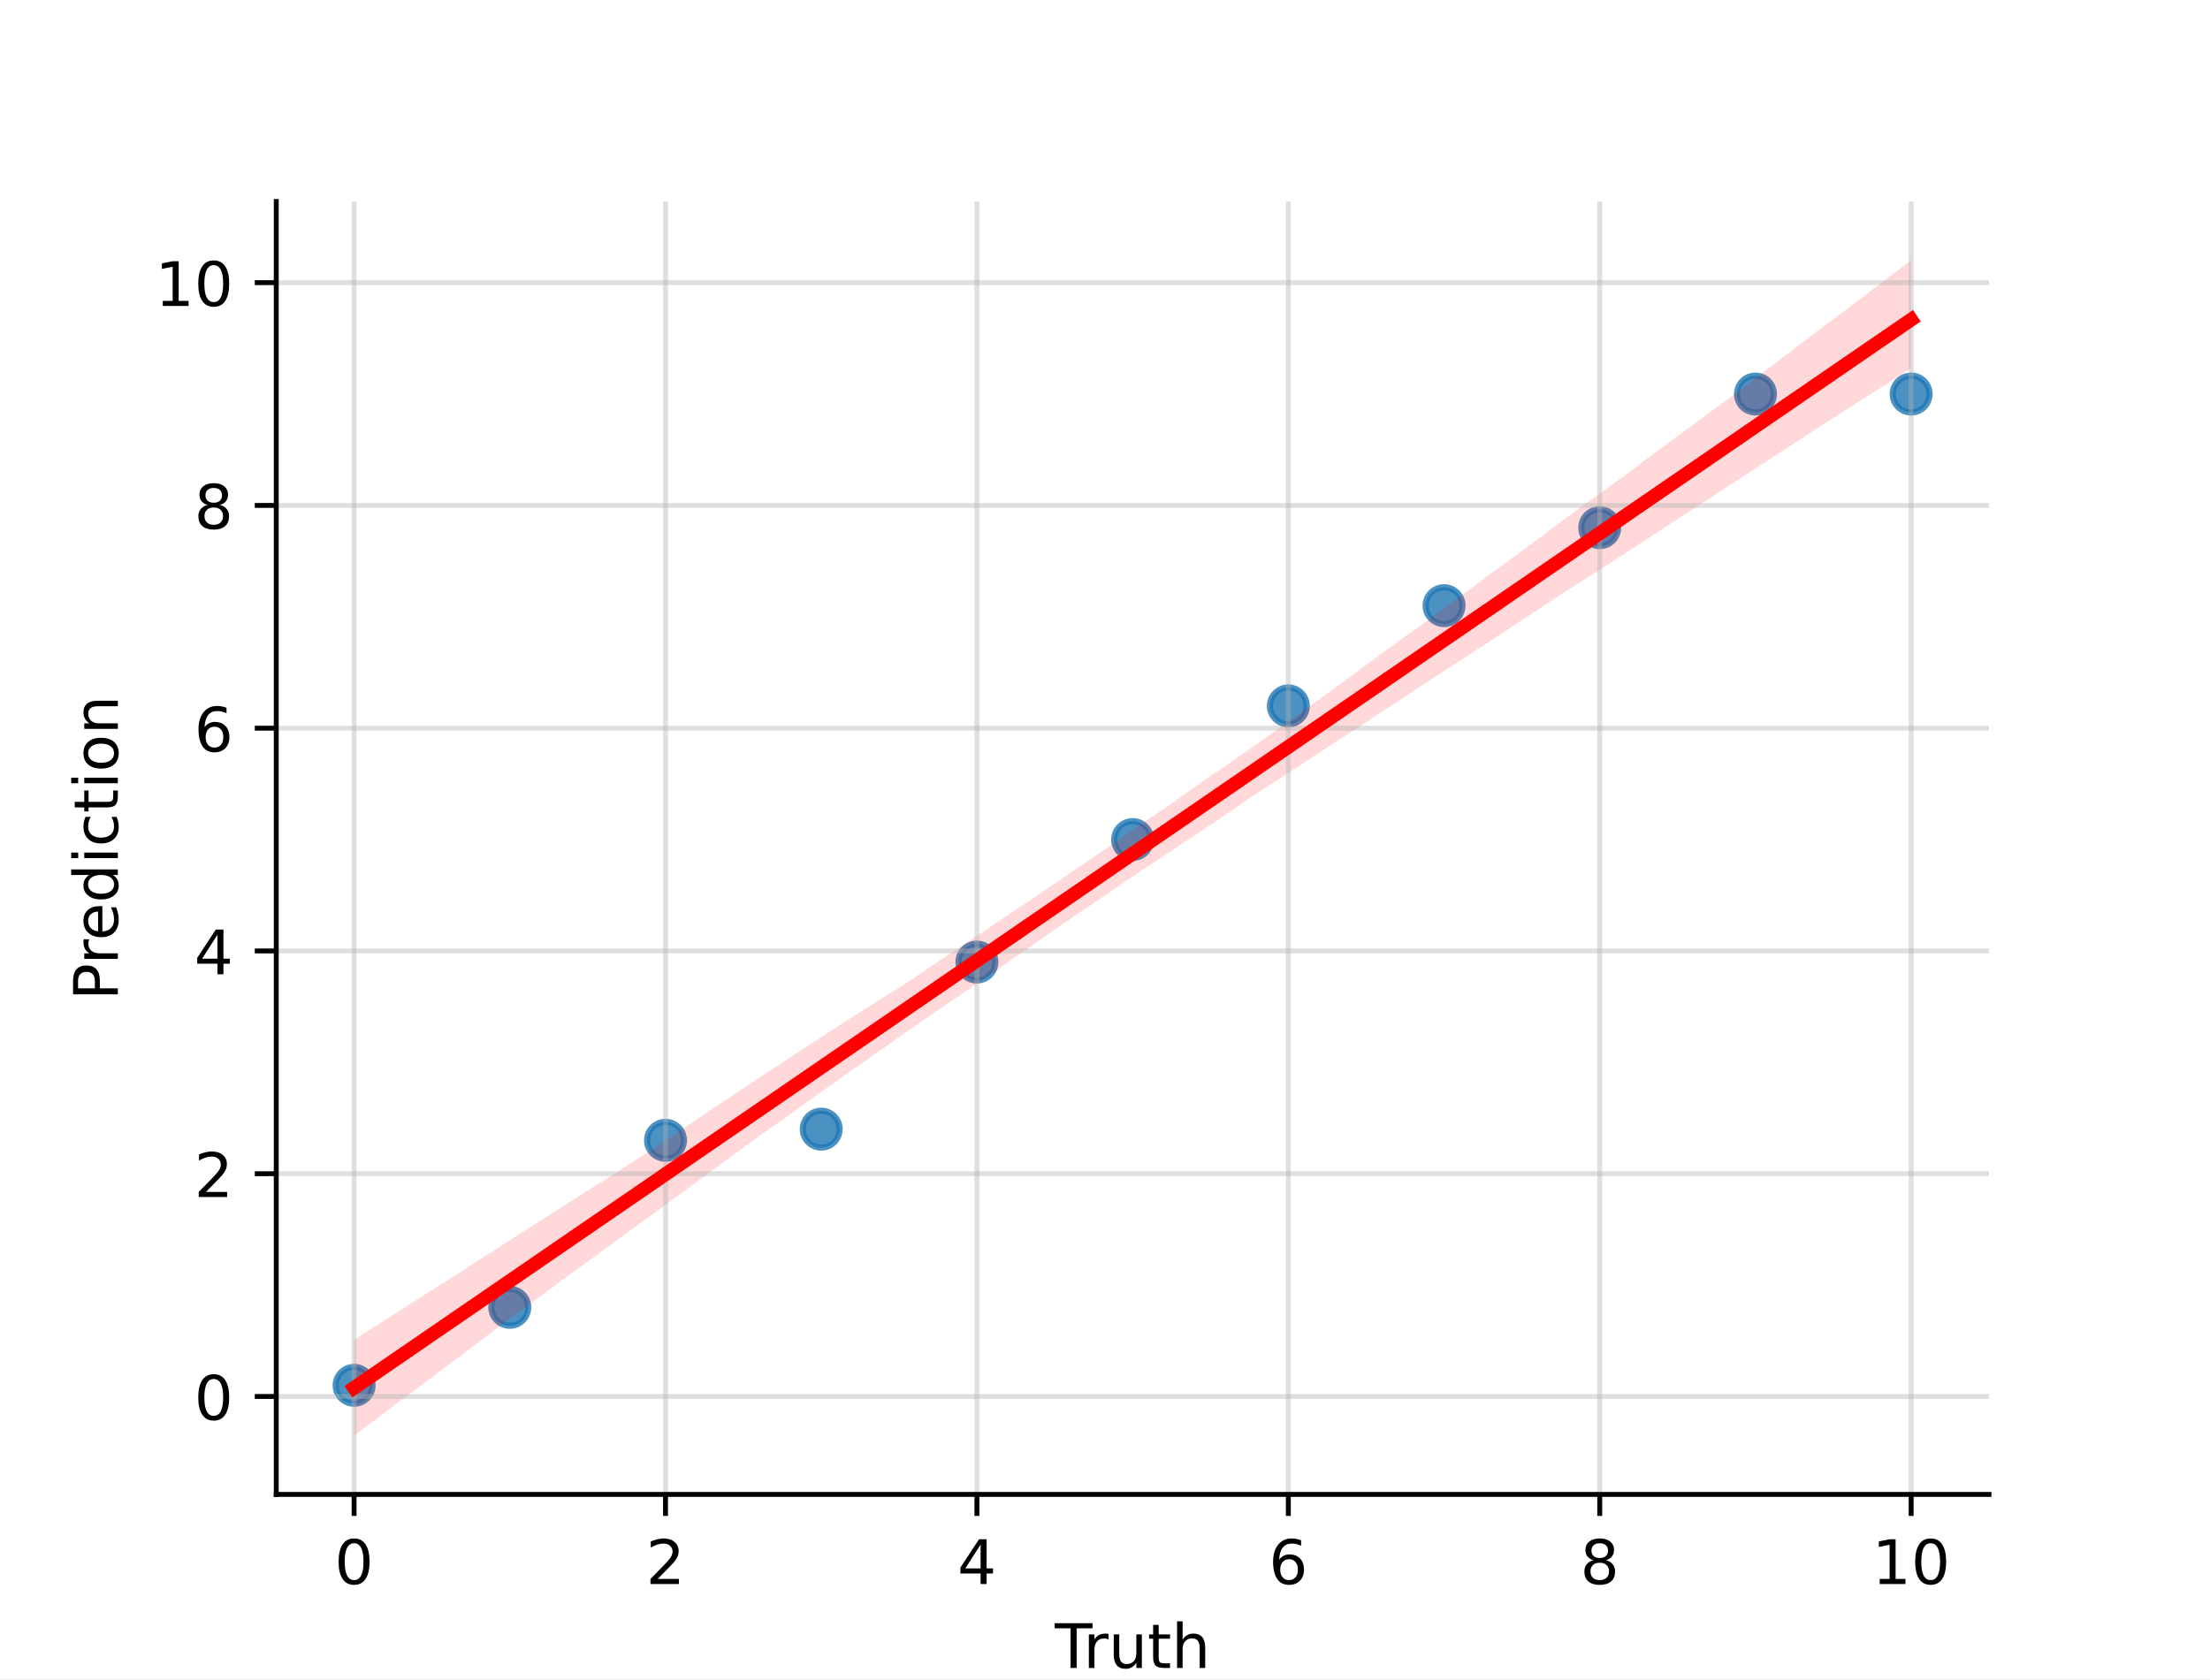
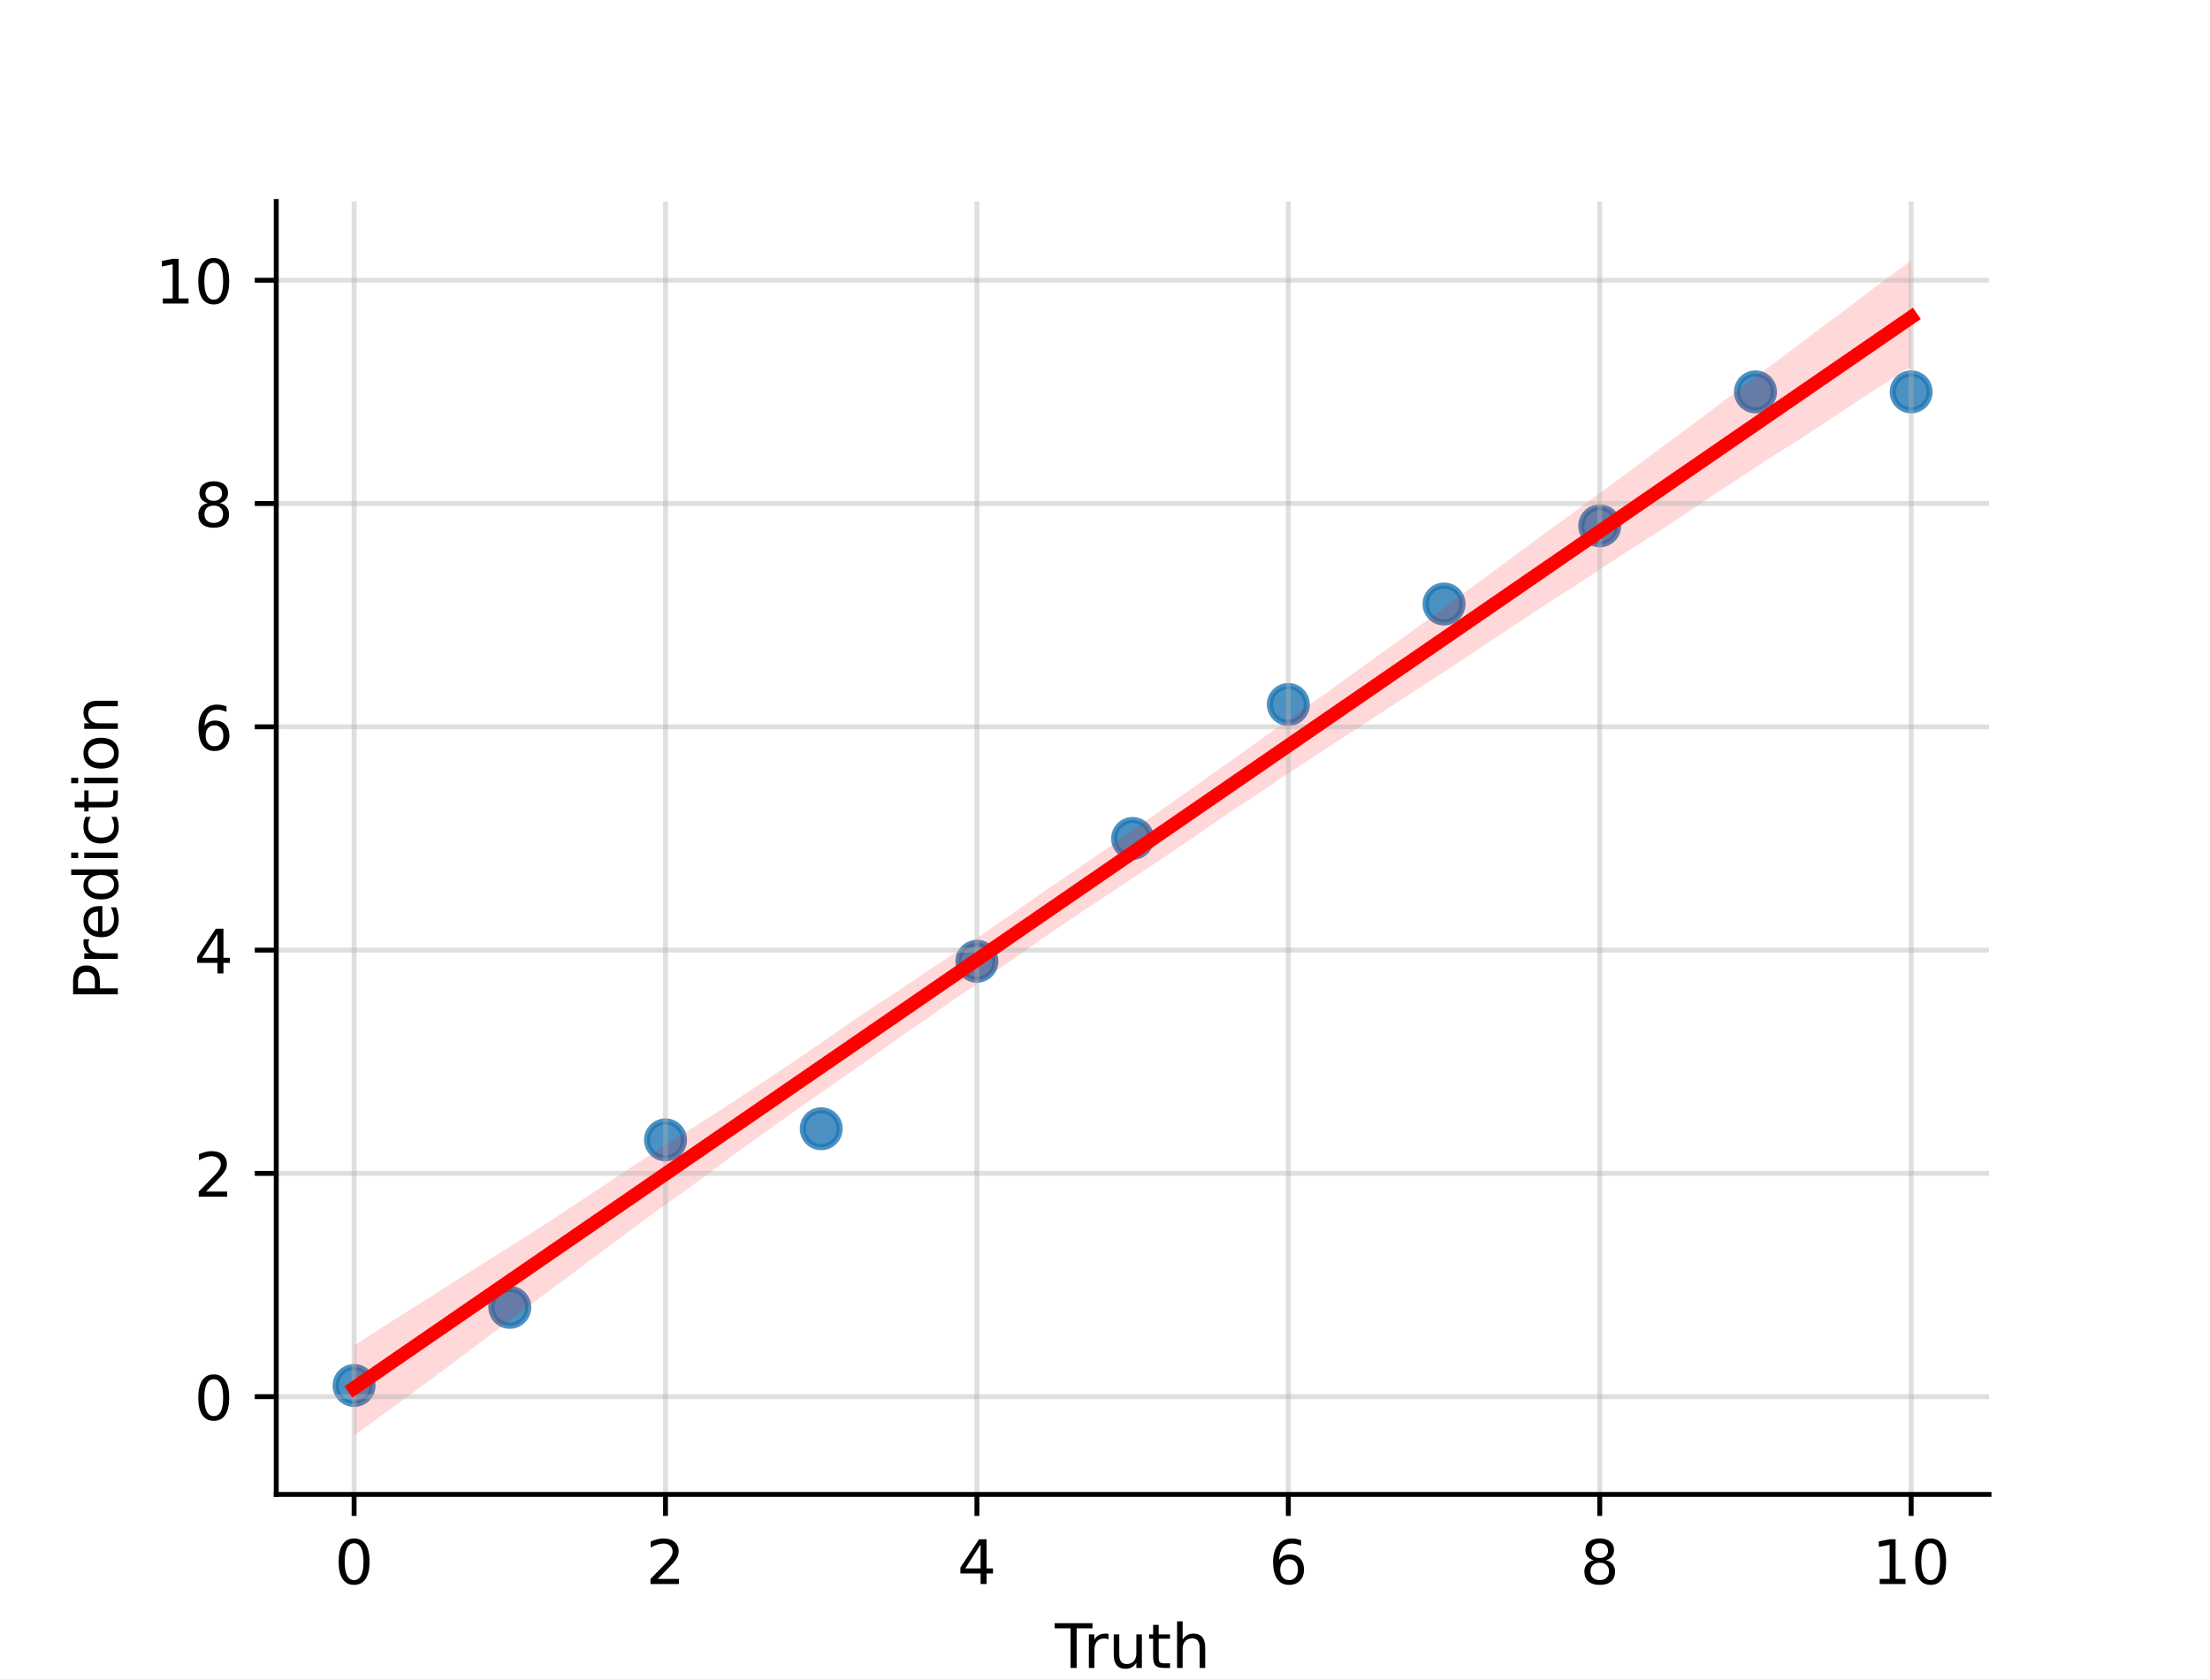
<svg xmlns="http://www.w3.org/2000/svg" xmlns:xlink="http://www.w3.org/1999/xlink" width="360pt" height="273.6pt" viewBox="0 0 360 273.6" version="1.1">
  <defs>
    <style type="text/css">*{stroke-linejoin: round; stroke-linecap: butt}</style>
  </defs>
  <g id="figure_1">
    <g id="patch_1">
      <path d="M 0 273.6  L 360 273.6  L 360 0  L 0 0  z " style="fill: #ffffff" />
    </g>
    <g id="axes_1">
      <g id="patch_2">
        <path d="M 45 243.504  L 324 243.504  L 324 32.832  L 45 32.832  z " style="fill: #ffffff" />
      </g>
      <g id="PathCollection_1">
        <defs>
-           <path id="mcd8dba5448" d="M 0 3  C 0.796 3 1.559 2.684 2.121 2.121  C 2.684 1.559 3 0.796 3 0  C 3 -0.796 2.684 -1.559 2.121 -2.121  C 1.559 -2.684 0.796 -3 0 -3  C -0.796 -3 -1.559 -2.684 -2.121 -2.121  C -2.684 -1.559 -3 -0.796 -3 0  C -3 0.796 -2.684 1.559 -2.121 2.121  C -1.559 2.684 -0.796 3 0 3  z " style="stroke: #1f77b4; stroke-opacity: 0.8" />
+           <path id="m3fc8e8cc19" d="M 0 3  C 0.796 3 1.559 2.684 2.121 2.121  C 2.684 1.559 3 0.796 3 0  C 3 -0.796 2.684 -1.559 2.121 -2.121  C 1.559 -2.684 0.796 -3 0 -3  C -0.796 -3 -1.559 -2.684 -2.121 -2.121  C -2.684 -1.559 -3 -0.796 -3 0  C -3 0.796 -2.684 1.559 -2.121 2.121  C -1.559 2.684 -0.796 3 0 3  z " style="stroke: #1f77b4; stroke-opacity: 0.8" />
        </defs>
-         <g clip-path="url(#p0662c3373b)">
-           <use xlink:href="#mcd8dba5448" x="57.682" y="225.726" style="fill: #1f77b4; fill-opacity: 0.8; stroke: #1f77b4; stroke-opacity: 0.8" />
-           <use xlink:href="#mcd8dba5448" x="83.045" y="213.022" style="fill: #1f77b4; fill-opacity: 0.8; stroke: #1f77b4; stroke-opacity: 0.8" />
-           <use xlink:href="#mcd8dba5448" x="108.409" y="185.8" style="fill: #1f77b4; fill-opacity: 0.8; stroke: #1f77b4; stroke-opacity: 0.8" />
-           <use xlink:href="#mcd8dba5448" x="133.773" y="183.985" style="fill: #1f77b4; fill-opacity: 0.8; stroke: #1f77b4; stroke-opacity: 0.8" />
-           <use xlink:href="#mcd8dba5448" x="159.136" y="156.762" style="fill: #1f77b4; fill-opacity: 0.8; stroke: #1f77b4; stroke-opacity: 0.8" />
-           <use xlink:href="#mcd8dba5448" x="184.5" y="136.799" style="fill: #1f77b4; fill-opacity: 0.8; stroke: #1f77b4; stroke-opacity: 0.8" />
-           <use xlink:href="#mcd8dba5448" x="209.864" y="115.021" style="fill: #1f77b4; fill-opacity: 0.8; stroke: #1f77b4; stroke-opacity: 0.8" />
-           <use xlink:href="#mcd8dba5448" x="235.227" y="98.687" style="fill: #1f77b4; fill-opacity: 0.8; stroke: #1f77b4; stroke-opacity: 0.8" />
-           <use xlink:href="#mcd8dba5448" x="260.591" y="85.983" style="fill: #1f77b4; fill-opacity: 0.8; stroke: #1f77b4; stroke-opacity: 0.8" />
-           <use xlink:href="#mcd8dba5448" x="285.955" y="64.205" style="fill: #1f77b4; fill-opacity: 0.8; stroke: #1f77b4; stroke-opacity: 0.8" />
-           <use xlink:href="#mcd8dba5448" x="311.318" y="64.205" style="fill: #1f77b4; fill-opacity: 0.8; stroke: #1f77b4; stroke-opacity: 0.8" />
+         <g clip-path="url(#p15f45663a0)">
+           <use xlink:href="#m3fc8e8cc19" x="57.682" y="225.758" style="fill: #1f77b4; fill-opacity: 0.8; stroke: #1f77b4; stroke-opacity: 0.8" />
+           <use xlink:href="#m3fc8e8cc19" x="83.045" y="213.024" style="fill: #1f77b4; fill-opacity: 0.8; stroke: #1f77b4; stroke-opacity: 0.8" />
+           <use xlink:href="#m3fc8e8cc19" x="108.409" y="185.737" style="fill: #1f77b4; fill-opacity: 0.8; stroke: #1f77b4; stroke-opacity: 0.8" />
+           <use xlink:href="#m3fc8e8cc19" x="133.773" y="183.918" style="fill: #1f77b4; fill-opacity: 0.8; stroke: #1f77b4; stroke-opacity: 0.8" />
+           <use xlink:href="#m3fc8e8cc19" x="159.136" y="156.631" style="fill: #1f77b4; fill-opacity: 0.8; stroke: #1f77b4; stroke-opacity: 0.8" />
+           <use xlink:href="#m3fc8e8cc19" x="184.5" y="136.621" style="fill: #1f77b4; fill-opacity: 0.8; stroke: #1f77b4; stroke-opacity: 0.8" />
+           <use xlink:href="#m3fc8e8cc19" x="209.864" y="114.791" style="fill: #1f77b4; fill-opacity: 0.8; stroke: #1f77b4; stroke-opacity: 0.8" />
+           <use xlink:href="#m3fc8e8cc19" x="235.227" y="98.419" style="fill: #1f77b4; fill-opacity: 0.8; stroke: #1f77b4; stroke-opacity: 0.8" />
+           <use xlink:href="#m3fc8e8cc19" x="260.591" y="85.685" style="fill: #1f77b4; fill-opacity: 0.8; stroke: #1f77b4; stroke-opacity: 0.8" />
+           <use xlink:href="#m3fc8e8cc19" x="285.955" y="63.855" style="fill: #1f77b4; fill-opacity: 0.8; stroke: #1f77b4; stroke-opacity: 0.8" />
+           <use xlink:href="#m3fc8e8cc19" x="311.318" y="63.855" style="fill: #1f77b4; fill-opacity: 0.8; stroke: #1f77b4; stroke-opacity: 0.8" />
        </g>
      </g>
      <g id="PolyCollection_1">
-         <path d="M 57.682 218.313  L 57.682 233.928  L 60.244 232.011  L 62.806 230.062  L 65.368 228.101  L 67.93 226.241  L 70.492 224.312  L 73.054 222.383  L 75.616 220.454  L 78.178 218.525  L 80.74 216.593  L 83.302 214.667  L 85.864 212.785  L 88.426 210.927  L 90.988 209.024  L 93.55 207.154  L 96.112 205.299  L 98.674 203.438  L 101.236 201.544  L 103.798 199.673  L 106.36 197.823  L 108.921 195.931  L 111.483 194.059  L 114.045 192.163  L 116.607 190.266  L 119.169 188.416  L 121.731 186.52  L 124.293 184.65  L 126.855 182.893  L 129.417 181.058  L 131.979 179.204  L 134.541 177.371  L 137.103 175.547  L 139.665 173.758  L 142.227 171.965  L 144.789 170.178  L 147.351 168.354  L 149.913 166.592  L 152.475 164.812  L 155.037 163.05  L 157.599 161.332  L 160.161 159.61  L 162.723 157.848  L 165.285 155.985  L 167.847 154.24  L 170.409 152.451  L 172.971 150.685  L 175.533 148.896  L 178.095 147.192  L 180.657 145.454  L 183.219 143.693  L 185.781 141.961  L 188.343 140.283  L 190.905 138.58  L 193.467 136.875  L 196.029 135.171  L 198.591 133.465  L 201.153 131.711  L 203.715 129.942  L 206.277 128.273  L 208.839 126.626  L 211.401 124.943  L 213.963 123.267  L 216.525 121.564  L 219.087 119.91  L 221.649 118.256  L 224.211 116.548  L 226.773 114.903  L 229.335 113.192  L 231.897 111.525  L 234.459 109.833  L 237.021 108.179  L 239.583 106.525  L 242.145 104.848  L 244.707 103.172  L 247.269 101.471  L 249.831 99.783  L 252.393 98.095  L 254.955 96.407  L 257.517 94.765  L 260.079 93.166  L 262.64 91.509  L 265.202 89.844  L 267.764 88.177  L 270.326 86.51  L 272.888 84.843  L 275.45 83.176  L 278.012 81.509  L 280.574 79.848  L 283.136 78.178  L 285.698 76.511  L 288.26 74.845  L 290.822 73.179  L 293.384 71.513  L 295.946 69.846  L 298.508 68.184  L 301.07 66.581  L 303.632 64.9  L 306.194 63.292  L 308.756 61.641  L 311.318 59.953  L 311.318 42.408  L 311.318 42.408  L 308.756 44.353  L 306.194 46.297  L 303.632 48.236  L 301.07 50.185  L 298.508 52.095  L 295.946 54.014  L 293.384 55.961  L 290.822 57.91  L 288.26 59.859  L 285.698 61.808  L 283.136 63.757  L 280.574 65.69  L 278.012 67.568  L 275.45 69.449  L 272.888 71.329  L 270.326 73.217  L 267.764 75.12  L 265.202 77.093  L 262.64 78.942  L 260.079 80.776  L 257.517 82.617  L 254.955 84.527  L 252.393 86.422  L 249.831 88.346  L 247.269 90.25  L 244.707 92.121  L 242.145 93.97  L 239.583 95.91  L 237.021 97.833  L 234.459 99.701  L 231.897 101.572  L 229.335 103.402  L 226.773 105.247  L 224.211 107.12  L 221.649 109.001  L 219.087 110.901  L 216.525 112.752  L 213.963 114.589  L 211.401 116.442  L 208.839 118.295  L 206.277 120.127  L 203.715 121.937  L 201.153 123.757  L 198.591 125.506  L 196.029 127.247  L 193.467 129.061  L 190.905 130.874  L 188.343 132.642  L 185.781 134.334  L 183.219 136.164  L 180.657 137.926  L 178.095 139.687  L 175.533 141.416  L 172.971 143.208  L 170.409 144.907  L 167.847 146.673  L 165.285 148.337  L 162.723 150.081  L 160.161 151.839  L 157.599 153.522  L 155.037 155.214  L 152.475 156.916  L 149.913 158.669  L 147.351 160.36  L 144.789 161.97  L 142.227 163.581  L 139.665 165.192  L 137.103 166.838  L 134.541 168.498  L 131.979 170.144  L 129.417 171.835  L 126.855 173.526  L 124.293 175.216  L 121.731 176.908  L 119.169 178.6  L 116.607 180.314  L 114.045 182.044  L 111.483 183.774  L 108.921 185.503  L 106.36 187.193  L 103.798 188.833  L 101.236 190.473  L 98.674 192.128  L 96.112 193.75  L 93.55 195.387  L 90.988 197.024  L 88.426 198.662  L 85.864 200.299  L 83.302 201.935  L 80.74 203.571  L 78.178 205.211  L 75.616 206.858  L 73.054 208.497  L 70.492 210.135  L 67.93 211.749  L 65.368 213.38  L 62.806 215.004  L 60.244 216.653  L 57.682 218.313  z " clip-path="url(#p0662c3373b)" style="fill: #ff0000; fill-opacity: 0.15" />
+         <path d="M 57.682 219.264  L 57.682 233.928  L 60.244 232.054  L 62.806 230.18  L 65.368 228.306  L 67.93 226.432  L 70.492 224.553  L 73.054 222.631  L 75.616 220.709  L 78.178 218.785  L 80.74 216.862  L 83.302 214.939  L 85.864 213.016  L 88.426 211.092  L 90.988 209.196  L 93.55 207.291  L 96.112 205.349  L 98.674 203.451  L 101.236 201.577  L 103.798 199.655  L 106.36 197.736  L 108.921 195.926  L 111.483 194.114  L 114.045 192.248  L 116.607 190.327  L 119.169 188.405  L 121.731 186.567  L 124.293 184.736  L 126.855 182.906  L 129.417 181.075  L 131.979 179.284  L 134.541 177.498  L 137.103 175.695  L 139.665 173.92  L 142.227 172.144  L 144.789 170.27  L 147.351 168.451  L 149.913 166.713  L 152.475 164.928  L 155.037 163.102  L 157.599 161.387  L 160.161 159.642  L 162.723 157.865  L 165.285 156.117  L 167.847 154.299  L 170.409 152.505  L 172.971 150.751  L 175.533 149.032  L 178.095 147.336  L 180.657 145.64  L 183.219 143.942  L 185.781 142.242  L 188.343 140.547  L 190.905 138.833  L 193.467 137.076  L 196.029 135.32  L 198.591 133.561  L 201.153 131.808  L 203.715 130.162  L 206.277 128.462  L 208.839 126.673  L 211.401 125.032  L 213.963 123.33  L 216.525 121.642  L 219.087 119.981  L 221.649 118.32  L 224.211 116.66  L 226.773 114.989  L 229.335 113.293  L 231.897 111.634  L 234.459 109.996  L 237.021 108.3  L 239.583 106.603  L 242.145 104.905  L 244.707 103.207  L 247.269 101.509  L 249.831 99.814  L 252.393 98.118  L 254.955 96.458  L 257.517 94.857  L 260.079 93.16  L 262.64 91.456  L 265.202 89.783  L 267.764 88.138  L 270.326 86.493  L 272.888 84.846  L 275.45 83.104  L 278.012 81.359  L 280.574 79.71  L 283.136 78.047  L 285.698 76.344  L 288.26 74.654  L 290.822 73.035  L 293.384 71.45  L 295.946 69.754  L 298.508 68.056  L 301.07 66.359  L 303.632 64.661  L 306.194 63.024  L 308.756 61.35  L 311.318 59.691  L 311.318 42.408  L 311.318 42.408  L 308.756 44.328  L 306.194 46.241  L 303.632 48.155  L 301.07 50.131  L 298.508 52.011  L 295.946 53.919  L 293.384 55.86  L 290.822 57.8  L 288.26 59.702  L 285.698 61.627  L 283.136 63.572  L 280.574 65.47  L 278.012 67.434  L 275.45 69.356  L 272.888 71.256  L 270.326 73.142  L 267.764 75.056  L 265.202 76.954  L 262.64 78.853  L 260.079 80.723  L 257.517 82.63  L 254.955 84.498  L 252.393 86.366  L 249.831 88.236  L 247.269 90.132  L 244.707 92.03  L 242.145 93.94  L 239.583 95.81  L 237.021 97.709  L 234.459 99.61  L 231.897 101.485  L 229.335 103.326  L 226.773 105.174  L 224.211 107.007  L 221.649 108.851  L 219.087 110.711  L 216.525 112.576  L 213.963 114.375  L 211.401 116.18  L 208.839 118.026  L 206.277 119.861  L 203.715 121.674  L 201.153 123.49  L 198.591 125.303  L 196.029 127.13  L 193.467 128.955  L 190.905 130.761  L 188.343 132.594  L 185.781 134.373  L 183.219 136.207  L 180.657 138  L 178.095 139.763  L 175.533 141.558  L 172.971 143.288  L 170.409 145.014  L 167.847 146.805  L 165.285 148.618  L 162.723 150.349  L 160.161 152.157  L 157.599 153.899  L 155.037 155.594  L 152.475 157.294  L 149.913 158.998  L 147.351 160.763  L 144.789 162.453  L 142.227 164.086  L 139.665 165.833  L 137.103 167.607  L 134.541 169.381  L 131.979 171.124  L 129.417 172.892  L 126.855 174.623  L 124.293 176.311  L 121.731 177.999  L 119.169 179.689  L 116.607 181.358  L 114.045 182.997  L 111.483 184.633  L 108.921 186.267  L 106.36 187.902  L 103.798 189.554  L 101.236 191.25  L 98.674 192.947  L 96.112 194.644  L 93.55 196.342  L 90.988 198.041  L 88.426 199.725  L 85.864 201.359  L 83.302 202.965  L 80.74 204.584  L 78.178 206.2  L 75.616 207.8  L 73.054 209.442  L 70.492 211.06  L 67.93 212.679  L 65.368 214.299  L 62.806 215.92  L 60.244 217.576  L 57.682 219.264  z " clip-path="url(#p15f45663a0)" style="fill: #ff0000; fill-opacity: 0.15" />
      </g>
      <g id="matplotlib.axis_1">
        <g id="xtick_1">
          <g id="line2d_1">
-             <path d="M 57.682 243.504  L 57.682 32.832  " clip-path="url(#p0662c3373b)" style="fill: none; stroke: #b0b0b0; stroke-opacity: 0.4; stroke-width: 0.8; stroke-linecap: square" />
+             <path d="M 57.682 243.504  L 57.682 32.832  " clip-path="url(#p15f45663a0)" style="fill: none; stroke: #b0b0b0; stroke-opacity: 0.4; stroke-width: 0.8; stroke-linecap: square" />
          </g>
          <g id="line2d_2">
            <defs>
-               <path id="m9f83d81cbb" d="M 0 0  L 0 3.5  " style="stroke: #000000; stroke-width: 0.8" />
-             </defs>
-             <g>
-               <use xlink:href="#m9f83d81cbb" x="57.682" y="243.504" style="stroke: #000000; stroke-width: 0.8" />
+               <path id="m6b44b558b7" d="M 0 0  L 0 3.5  " style="stroke: #000000; stroke-width: 0.8" />
+             </defs>
+             <g>
+               <use xlink:href="#m6b44b558b7" x="57.682" y="243.504" style="stroke: #000000; stroke-width: 0.8" />
            </g>
          </g>
          <g id="text_1">
            <g transform="translate(54.50057 258.1024)scale(0.1 -0.1)">
              <defs>
                <path id="DejaVuSans-30" d="M 2034 4250  Q 1547 4250 1301 3770  Q 1056 3291 1056 2328  Q 1056 1369 1301 889  Q 1547 409 2034 409  Q 2525 409 2770 889  Q 3016 1369 3016 2328  Q 3016 3291 2770 3770  Q 2525 4250 2034 4250  z M 2034 4750  Q 2819 4750 3233 4129  Q 3647 3509 3647 2328  Q 3647 1150 3233 529  Q 2819 -91 2034 -91  Q 1250 -91 836 529  Q 422 1150 422 2328  Q 422 3509 836 4129  Q 1250 4750 2034 4750  z " transform="scale(0.015625)" />
              </defs>
              <use xlink:href="#DejaVuSans-30" />
            </g>
          </g>
        </g>
        <g id="xtick_2">
          <g id="line2d_3">
-             <path d="M 108.409 243.504  L 108.409 32.832  " clip-path="url(#p0662c3373b)" style="fill: none; stroke: #b0b0b0; stroke-opacity: 0.4; stroke-width: 0.8; stroke-linecap: square" />
+             <path d="M 108.409 243.504  L 108.409 32.832  " clip-path="url(#p15f45663a0)" style="fill: none; stroke: #b0b0b0; stroke-opacity: 0.4; stroke-width: 0.8; stroke-linecap: square" />
          </g>
          <g id="line2d_4">
            <g>
-               <use xlink:href="#m9f83d81cbb" x="108.409" y="243.504" style="stroke: #000000; stroke-width: 0.8" />
+               <use xlink:href="#m6b44b558b7" x="108.409" y="243.504" style="stroke: #000000; stroke-width: 0.8" />
            </g>
          </g>
          <g id="text_2">
            <g transform="translate(105.2278 258.1024)scale(0.1 -0.1)">
              <defs>
                <path id="DejaVuSans-32" d="M 1228 531  L 3431 531  L 3431 0  L 469 0  L 469 531  Q 828 903 1448 1529  Q 2069 2156 2228 2338  Q 2531 2678 2651 2914  Q 2772 3150 2772 3378  Q 2772 3750 2511 3984  Q 2250 4219 1831 4219  Q 1534 4219 1204 4116  Q 875 4013 500 3803  L 500 4441  Q 881 4594 1212 4672  Q 1544 4750 1819 4750  Q 2544 4750 2975 4387  Q 3406 4025 3406 3419  Q 3406 3131 3298 2873  Q 3191 2616 2906 2266  Q 2828 2175 2409 1742  Q 1991 1309 1228 531  z " transform="scale(0.015625)" />
              </defs>
              <use xlink:href="#DejaVuSans-32" />
            </g>
          </g>
        </g>
        <g id="xtick_3">
          <g id="line2d_5">
-             <path d="M 159.136 243.504  L 159.136 32.832  " clip-path="url(#p0662c3373b)" style="fill: none; stroke: #b0b0b0; stroke-opacity: 0.4; stroke-width: 0.8; stroke-linecap: square" />
+             <path d="M 159.136 243.504  L 159.136 32.832  " clip-path="url(#p15f45663a0)" style="fill: none; stroke: #b0b0b0; stroke-opacity: 0.4; stroke-width: 0.8; stroke-linecap: square" />
          </g>
          <g id="line2d_6">
            <g>
-               <use xlink:href="#m9f83d81cbb" x="159.136" y="243.504" style="stroke: #000000; stroke-width: 0.8" />
+               <use xlink:href="#m6b44b558b7" x="159.136" y="243.504" style="stroke: #000000; stroke-width: 0.8" />
            </g>
          </g>
          <g id="text_3">
            <g transform="translate(155.9551 258.1024)scale(0.1 -0.1)">
              <defs>
                <path id="DejaVuSans-34" d="M 2419 4116  L 825 1625  L 2419 1625  L 2419 4116  z M 2253 4666  L 3047 4666  L 3047 1625  L 3713 1625  L 3713 1100  L 3047 1100  L 3047 0  L 2419 0  L 2419 1100  L 313 1100  L 313 1709  L 2253 4666  z " transform="scale(0.015625)" />
              </defs>
              <use xlink:href="#DejaVuSans-34" />
            </g>
          </g>
        </g>
        <g id="xtick_4">
          <g id="line2d_7">
-             <path d="M 209.864 243.504  L 209.864 32.832  " clip-path="url(#p0662c3373b)" style="fill: none; stroke: #b0b0b0; stroke-opacity: 0.4; stroke-width: 0.8; stroke-linecap: square" />
+             <path d="M 209.864 243.504  L 209.864 32.832  " clip-path="url(#p15f45663a0)" style="fill: none; stroke: #b0b0b0; stroke-opacity: 0.4; stroke-width: 0.8; stroke-linecap: square" />
          </g>
          <g id="line2d_8">
            <g>
-               <use xlink:href="#m9f83d81cbb" x="209.864" y="243.504" style="stroke: #000000; stroke-width: 0.8" />
+               <use xlink:href="#m6b44b558b7" x="209.864" y="243.504" style="stroke: #000000; stroke-width: 0.8" />
            </g>
          </g>
          <g id="text_4">
            <g transform="translate(206.6824 258.1024)scale(0.1 -0.1)">
              <defs>
                <path id="DejaVuSans-36" d="M 2113 2584  Q 1688 2584 1439 2293  Q 1191 2003 1191 1497  Q 1191 994 1439 701  Q 1688 409 2113 409  Q 2538 409 2786 701  Q 3034 994 3034 1497  Q 3034 2003 2786 2293  Q 2538 2584 2113 2584  z M 3366 4563  L 3366 3988  Q 3128 4100 2886 4159  Q 2644 4219 2406 4219  Q 1781 4219 1451 3797  Q 1122 3375 1075 2522  Q 1259 2794 1537 2939  Q 1816 3084 2150 3084  Q 2853 3084 3261 2657  Q 3669 2231 3669 1497  Q 3669 778 3244 343  Q 2819 -91 2113 -91  Q 1303 -91 875 529  Q 447 1150 447 2328  Q 447 3434 972 4092  Q 1497 4750 2381 4750  Q 2619 4750 2861 4703  Q 3103 4656 3366 4563  z " transform="scale(0.015625)" />
              </defs>
              <use xlink:href="#DejaVuSans-36" />
            </g>
          </g>
        </g>
        <g id="xtick_5">
          <g id="line2d_9">
-             <path d="M 260.591 243.504  L 260.591 32.832  " clip-path="url(#p0662c3373b)" style="fill: none; stroke: #b0b0b0; stroke-opacity: 0.4; stroke-width: 0.8; stroke-linecap: square" />
+             <path d="M 260.591 243.504  L 260.591 32.832  " clip-path="url(#p15f45663a0)" style="fill: none; stroke: #b0b0b0; stroke-opacity: 0.4; stroke-width: 0.8; stroke-linecap: square" />
          </g>
          <g id="line2d_10">
            <g>
-               <use xlink:href="#m9f83d81cbb" x="260.591" y="243.504" style="stroke: #000000; stroke-width: 0.8" />
+               <use xlink:href="#m6b44b558b7" x="260.591" y="243.504" style="stroke: #000000; stroke-width: 0.8" />
            </g>
          </g>
          <g id="text_5">
            <g transform="translate(257.4097 258.1024)scale(0.1 -0.1)">
              <defs>
                <path id="DejaVuSans-38" d="M 2034 2216  Q 1584 2216 1326 1975  Q 1069 1734 1069 1313  Q 1069 891 1326 650  Q 1584 409 2034 409  Q 2484 409 2743 651  Q 3003 894 3003 1313  Q 3003 1734 2745 1975  Q 2488 2216 2034 2216  z M 1403 2484  Q 997 2584 770 2862  Q 544 3141 544 3541  Q 544 4100 942 4425  Q 1341 4750 2034 4750  Q 2731 4750 3128 4425  Q 3525 4100 3525 3541  Q 3525 3141 3298 2862  Q 3072 2584 2669 2484  Q 3125 2378 3379 2068  Q 3634 1759 3634 1313  Q 3634 634 3220 271  Q 2806 -91 2034 -91  Q 1263 -91 848 271  Q 434 634 434 1313  Q 434 1759 690 2068  Q 947 2378 1403 2484  z M 1172 3481  Q 1172 3119 1398 2916  Q 1625 2713 2034 2713  Q 2441 2713 2670 2916  Q 2900 3119 2900 3481  Q 2900 3844 2670 4047  Q 2441 4250 2034 4250  Q 1625 4250 1398 4047  Q 1172 3844 1172 3481  z " transform="scale(0.015625)" />
              </defs>
              <use xlink:href="#DejaVuSans-38" />
            </g>
          </g>
        </g>
        <g id="xtick_6">
          <g id="line2d_11">
-             <path d="M 311.318 243.504  L 311.318 32.832  " clip-path="url(#p0662c3373b)" style="fill: none; stroke: #b0b0b0; stroke-opacity: 0.4; stroke-width: 0.8; stroke-linecap: square" />
+             <path d="M 311.318 243.504  L 311.318 32.832  " clip-path="url(#p15f45663a0)" style="fill: none; stroke: #b0b0b0; stroke-opacity: 0.4; stroke-width: 0.8; stroke-linecap: square" />
          </g>
          <g id="line2d_12">
            <g>
-               <use xlink:href="#m9f83d81cbb" x="311.318" y="243.504" style="stroke: #000000; stroke-width: 0.8" />
+               <use xlink:href="#m6b44b558b7" x="311.318" y="243.504" style="stroke: #000000; stroke-width: 0.8" />
            </g>
          </g>
          <g id="text_6">
            <g transform="translate(304.9557 258.1024)scale(0.1 -0.1)">
              <defs>
                <path id="DejaVuSans-31" d="M 794 531  L 1825 531  L 1825 4091  L 703 3866  L 703 4441  L 1819 4666  L 2450 4666  L 2450 531  L 3481 531  L 3481 0  L 794 0  L 794 531  z " transform="scale(0.015625)" />
              </defs>
              <use xlink:href="#DejaVuSans-31" />
              <use xlink:href="#DejaVuSans-30" x="63.623" />
            </g>
          </g>
        </g>
        <g id="text_7">
          <g transform="translate(171.8305 271.7806)scale(0.1 -0.1)">
            <defs>
              <path id="DejaVuSans-54" d="M -19 4666  L 3928 4666  L 3928 4134  L 2272 4134  L 2272 0  L 1638 0  L 1638 4134  L -19 4134  L -19 4666  z " transform="scale(0.015625)" />
              <path id="DejaVuSans-72" d="M 2631 2963  Q 2534 3019 2420 3045  Q 2306 3072 2169 3072  Q 1681 3072 1420 2755  Q 1159 2438 1159 1844  L 1159 0  L 581 0  L 581 3500  L 1159 3500  L 1159 2956  Q 1341 3275 1631 3429  Q 1922 3584 2338 3584  Q 2397 3584 2469 3576  Q 2541 3569 2628 3553  L 2631 2963  z " transform="scale(0.015625)" />
              <path id="DejaVuSans-75" d="M 544 1381  L 544 3500  L 1119 3500  L 1119 1403  Q 1119 906 1312 657  Q 1506 409 1894 409  Q 2359 409 2629 706  Q 2900 1003 2900 1516  L 2900 3500  L 3475 3500  L 3475 0  L 2900 0  L 2900 538  Q 2691 219 2414 64  Q 2138 -91 1772 -91  Q 1169 -91 856 284  Q 544 659 544 1381  z M 1991 3584  L 1991 3584  z " transform="scale(0.015625)" />
              <path id="DejaVuSans-74" d="M 1172 4494  L 1172 3500  L 2356 3500  L 2356 3053  L 1172 3053  L 1172 1153  Q 1172 725 1289 603  Q 1406 481 1766 481  L 2356 481  L 2356 0  L 1766 0  Q 1100 0 847 248  Q 594 497 594 1153  L 594 3053  L 172 3053  L 172 3500  L 594 3500  L 594 4494  L 1172 4494  z " transform="scale(0.015625)" />
              <path id="DejaVuSans-68" d="M 3513 2113  L 3513 0  L 2938 0  L 2938 2094  Q 2938 2591 2744 2837  Q 2550 3084 2163 3084  Q 1697 3084 1428 2787  Q 1159 2491 1159 1978  L 1159 0  L 581 0  L 581 4863  L 1159 4863  L 1159 2956  Q 1366 3272 1645 3428  Q 1925 3584 2291 3584  Q 2894 3584 3203 3211  Q 3513 2838 3513 2113  z " transform="scale(0.015625)" />
            </defs>
            <use xlink:href="#DejaVuSans-54" />
            <use xlink:href="#DejaVuSans-72" x="46.334" />
            <use xlink:href="#DejaVuSans-75" x="87.447" />
            <use xlink:href="#DejaVuSans-74" x="150.826" />
            <use xlink:href="#DejaVuSans-68" x="190.035" />
          </g>
        </g>
      </g>
      <g id="matplotlib.axis_2">
        <g id="ytick_1">
          <g id="line2d_13">
-             <path d="M 45 227.541  L 324 227.541  " clip-path="url(#p0662c3373b)" style="fill: none; stroke: #b0b0b0; stroke-opacity: 0.4; stroke-width: 0.8; stroke-linecap: square" />
+             <path d="M 45 227.577  L 324 227.577  " clip-path="url(#p15f45663a0)" style="fill: none; stroke: #b0b0b0; stroke-opacity: 0.4; stroke-width: 0.8; stroke-linecap: square" />
          </g>
          <g id="line2d_14">
            <defs>
-               <path id="m14e82b86e1" d="M 0 0  L -3.5 0  " style="stroke: #000000; stroke-width: 0.8" />
-             </defs>
-             <g>
-               <use xlink:href="#m14e82b86e1" x="45" y="227.541" style="stroke: #000000; stroke-width: 0.8" />
+               <path id="m2e10ef21ac" d="M 0 0  L -3.5 0  " style="stroke: #000000; stroke-width: 0.8" />
+             </defs>
+             <g>
+               <use xlink:href="#m2e10ef21ac" x="45" y="227.577" style="stroke: #000000; stroke-width: 0.8" />
            </g>
          </g>
          <g id="text_8">
-             <g transform="translate(31.6375 231.3403)scale(0.1 -0.1)">
+             <g transform="translate(31.6375 231.3764)scale(0.1 -0.1)">
              <use xlink:href="#DejaVuSans-30" />
            </g>
          </g>
        </g>
        <g id="ytick_2">
          <g id="line2d_15">
-             <path d="M 45 191.244  L 324 191.244  " clip-path="url(#p0662c3373b)" style="fill: none; stroke: #b0b0b0; stroke-opacity: 0.4; stroke-width: 0.8; stroke-linecap: square" />
+             <path d="M 45 191.195  L 324 191.195  " clip-path="url(#p15f45663a0)" style="fill: none; stroke: #b0b0b0; stroke-opacity: 0.4; stroke-width: 0.8; stroke-linecap: square" />
          </g>
          <g id="line2d_16">
            <g>
-               <use xlink:href="#m14e82b86e1" x="45" y="191.244" style="stroke: #000000; stroke-width: 0.8" />
+               <use xlink:href="#m2e10ef21ac" x="45" y="191.195" style="stroke: #000000; stroke-width: 0.8" />
            </g>
          </g>
          <g id="text_9">
-             <g transform="translate(31.6375 195.0434)scale(0.1 -0.1)">
+             <g transform="translate(31.6375 194.9937)scale(0.1 -0.1)">
              <use xlink:href="#DejaVuSans-32" />
            </g>
          </g>
        </g>
        <g id="ytick_3">
          <g id="line2d_17">
-             <path d="M 45 154.947  L 324 154.947  " clip-path="url(#p0662c3373b)" style="fill: none; stroke: #b0b0b0; stroke-opacity: 0.4; stroke-width: 0.8; stroke-linecap: square" />
+             <path d="M 45 154.812  L 324 154.812  " clip-path="url(#p15f45663a0)" style="fill: none; stroke: #b0b0b0; stroke-opacity: 0.4; stroke-width: 0.8; stroke-linecap: square" />
          </g>
          <g id="line2d_18">
            <g>
-               <use xlink:href="#m14e82b86e1" x="45" y="154.947" style="stroke: #000000; stroke-width: 0.8" />
+               <use xlink:href="#m2e10ef21ac" x="45" y="154.812" style="stroke: #000000; stroke-width: 0.8" />
            </g>
          </g>
          <g id="text_10">
-             <g transform="translate(31.6375 158.7465)scale(0.1 -0.1)">
+             <g transform="translate(31.6375 158.6111)scale(0.1 -0.1)">
              <use xlink:href="#DejaVuSans-34" />
            </g>
          </g>
        </g>
        <g id="ytick_4">
          <g id="line2d_19">
-             <path d="M 45 118.65  L 324 118.65  " clip-path="url(#p0662c3373b)" style="fill: none; stroke: #b0b0b0; stroke-opacity: 0.4; stroke-width: 0.8; stroke-linecap: square" />
+             <path d="M 45 118.429  L 324 118.429  " clip-path="url(#p15f45663a0)" style="fill: none; stroke: #b0b0b0; stroke-opacity: 0.4; stroke-width: 0.8; stroke-linecap: square" />
          </g>
          <g id="line2d_20">
            <g>
-               <use xlink:href="#m14e82b86e1" x="45" y="118.65" style="stroke: #000000; stroke-width: 0.8" />
+               <use xlink:href="#m2e10ef21ac" x="45" y="118.429" style="stroke: #000000; stroke-width: 0.8" />
            </g>
          </g>
          <g id="text_11">
-             <g transform="translate(31.6375 122.4496)scale(0.1 -0.1)">
+             <g transform="translate(31.6375 122.2285)scale(0.1 -0.1)">
              <use xlink:href="#DejaVuSans-36" />
            </g>
          </g>
        </g>
        <g id="ytick_5">
          <g id="line2d_21">
-             <path d="M 45 82.353  L 324 82.353  " clip-path="url(#p0662c3373b)" style="fill: none; stroke: #b0b0b0; stroke-opacity: 0.4; stroke-width: 0.8; stroke-linecap: square" />
+             <path d="M 45 82.047  L 324 82.047  " clip-path="url(#p15f45663a0)" style="fill: none; stroke: #b0b0b0; stroke-opacity: 0.4; stroke-width: 0.8; stroke-linecap: square" />
          </g>
          <g id="line2d_22">
            <g>
-               <use xlink:href="#m14e82b86e1" x="45" y="82.353" style="stroke: #000000; stroke-width: 0.8" />
+               <use xlink:href="#m2e10ef21ac" x="45" y="82.047" style="stroke: #000000; stroke-width: 0.8" />
            </g>
          </g>
          <g id="text_12">
-             <g transform="translate(31.6375 86.1527)scale(0.1 -0.1)">
+             <g transform="translate(31.6375 85.84585)scale(0.1 -0.1)">
              <use xlink:href="#DejaVuSans-38" />
            </g>
          </g>
        </g>
        <g id="ytick_6">
          <g id="line2d_23">
-             <path d="M 45 46.057  L 324 46.057  " clip-path="url(#p0662c3373b)" style="fill: none; stroke: #b0b0b0; stroke-opacity: 0.4; stroke-width: 0.8; stroke-linecap: square" />
+             <path d="M 45 45.664  L 324 45.664  " clip-path="url(#p15f45663a0)" style="fill: none; stroke: #b0b0b0; stroke-opacity: 0.4; stroke-width: 0.8; stroke-linecap: square" />
          </g>
          <g id="line2d_24">
            <g>
-               <use xlink:href="#m14e82b86e1" x="45" y="46.057" style="stroke: #000000; stroke-width: 0.8" />
+               <use xlink:href="#m2e10ef21ac" x="45" y="45.664" style="stroke: #000000; stroke-width: 0.8" />
            </g>
          </g>
          <g id="text_13">
-             <g transform="translate(25.275 49.85581)scale(0.1 -0.1)">
+             <g transform="translate(25.275 49.46321)scale(0.1 -0.1)">
              <use xlink:href="#DejaVuSans-31" />
              <use xlink:href="#DejaVuSans-30" x="63.623" />
            </g>
          </g>
        </g>
        <g id="text_14">
          <g transform="translate(19.19531 163.0047)rotate(-90)scale(0.1 -0.1)">
            <defs>
              <path id="DejaVuSans-50" d="M 1259 4147  L 1259 2394  L 2053 2394  Q 2494 2394 2734 2622  Q 2975 2850 2975 3272  Q 2975 3691 2734 3919  Q 2494 4147 2053 4147  L 1259 4147  z M 628 4666  L 2053 4666  Q 2838 4666 3239 4311  Q 3641 3956 3641 3272  Q 3641 2581 3239 2228  Q 2838 1875 2053 1875  L 1259 1875  L 1259 0  L 628 0  L 628 4666  z " transform="scale(0.015625)" />
              <path id="DejaVuSans-65" d="M 3597 1894  L 3597 1613  L 953 1613  Q 991 1019 1311 708  Q 1631 397 2203 397  Q 2534 397 2845 478  Q 3156 559 3463 722  L 3463 178  Q 3153 47 2828 -22  Q 2503 -91 2169 -91  Q 1331 -91 842 396  Q 353 884 353 1716  Q 353 2575 817 3079  Q 1281 3584 2069 3584  Q 2775 3584 3186 3129  Q 3597 2675 3597 1894  z M 3022 2063  Q 3016 2534 2758 2815  Q 2500 3097 2075 3097  Q 1594 3097 1305 2825  Q 1016 2553 972 2059  L 3022 2063  z " transform="scale(0.015625)" />
              <path id="DejaVuSans-64" d="M 2906 2969  L 2906 4863  L 3481 4863  L 3481 0  L 2906 0  L 2906 525  Q 2725 213 2448 61  Q 2172 -91 1784 -91  Q 1150 -91 751 415  Q 353 922 353 1747  Q 353 2572 751 3078  Q 1150 3584 1784 3584  Q 2172 3584 2448 3432  Q 2725 3281 2906 2969  z M 947 1747  Q 947 1113 1208 752  Q 1469 391 1925 391  Q 2381 391 2643 752  Q 2906 1113 2906 1747  Q 2906 2381 2643 2742  Q 2381 3103 1925 3103  Q 1469 3103 1208 2742  Q 947 2381 947 1747  z " transform="scale(0.015625)" />
              <path id="DejaVuSans-69" d="M 603 3500  L 1178 3500  L 1178 0  L 603 0  L 603 3500  z M 603 4863  L 1178 4863  L 1178 4134  L 603 4134  L 603 4863  z " transform="scale(0.015625)" />
              <path id="DejaVuSans-63" d="M 3122 3366  L 3122 2828  Q 2878 2963 2633 3030  Q 2388 3097 2138 3097  Q 1578 3097 1268 2742  Q 959 2388 959 1747  Q 959 1106 1268 751  Q 1578 397 2138 397  Q 2388 397 2633 464  Q 2878 531 3122 666  L 3122 134  Q 2881 22 2623 -34  Q 2366 -91 2075 -91  Q 1284 -91 818 406  Q 353 903 353 1747  Q 353 2603 823 3093  Q 1294 3584 2113 3584  Q 2378 3584 2631 3529  Q 2884 3475 3122 3366  z " transform="scale(0.015625)" />
              <path id="DejaVuSans-6f" d="M 1959 3097  Q 1497 3097 1228 2736  Q 959 2375 959 1747  Q 959 1119 1226 758  Q 1494 397 1959 397  Q 2419 397 2687 759  Q 2956 1122 2956 1747  Q 2956 2369 2687 2733  Q 2419 3097 1959 3097  z M 1959 3584  Q 2709 3584 3137 3096  Q 3566 2609 3566 1747  Q 3566 888 3137 398  Q 2709 -91 1959 -91  Q 1206 -91 779 398  Q 353 888 353 1747  Q 353 2609 779 3096  Q 1206 3584 1959 3584  z " transform="scale(0.015625)" />
              <path id="DejaVuSans-6e" d="M 3513 2113  L 3513 0  L 2938 0  L 2938 2094  Q 2938 2591 2744 2837  Q 2550 3084 2163 3084  Q 1697 3084 1428 2787  Q 1159 2491 1159 1978  L 1159 0  L 581 0  L 581 3500  L 1159 3500  L 1159 2956  Q 1366 3272 1645 3428  Q 1925 3584 2291 3584  Q 2894 3584 3203 3211  Q 3513 2838 3513 2113  z " transform="scale(0.015625)" />
            </defs>
            <use xlink:href="#DejaVuSans-50" />
            <use xlink:href="#DejaVuSans-72" x="58.553" />
            <use xlink:href="#DejaVuSans-65" x="97.416" />
            <use xlink:href="#DejaVuSans-64" x="158.939" />
            <use xlink:href="#DejaVuSans-69" x="222.416" />
            <use xlink:href="#DejaVuSans-63" x="250.199" />
            <use xlink:href="#DejaVuSans-74" x="305.18" />
            <use xlink:href="#DejaVuSans-69" x="344.389" />
            <use xlink:href="#DejaVuSans-6f" x="372.172" />
            <use xlink:href="#DejaVuSans-6e" x="433.354" />
          </g>
        </g>
      </g>
      <g id="line2d_25">
-         <path d="M 57.682 226.139  L 60.244 224.38  L 62.806 222.622  L 65.368 220.864  L 67.93 219.106  L 70.492 217.348  L 73.054 215.59  L 75.616 213.831  L 78.178 212.073  L 80.74 210.315  L 83.302 208.557  L 85.864 206.799  L 88.426 205.04  L 90.988 203.282  L 93.55 201.524  L 96.112 199.766  L 98.674 198.008  L 101.236 196.25  L 103.798 194.491  L 106.36 192.733  L 108.921 190.975  L 111.483 189.217  L 114.045 187.459  L 116.607 185.7  L 119.169 183.942  L 121.731 182.184  L 124.293 180.426  L 126.855 178.668  L 129.417 176.91  L 131.979 175.151  L 134.541 173.393  L 137.103 171.635  L 139.665 169.877  L 142.227 168.119  L 144.789 166.36  L 147.351 164.602  L 149.913 162.844  L 152.475 161.086  L 155.037 159.328  L 157.599 157.57  L 160.161 155.811  L 162.723 154.053  L 165.285 152.295  L 167.847 150.537  L 170.409 148.779  L 172.971 147.02  L 175.533 145.262  L 178.095 143.504  L 180.657 141.746  L 183.219 139.988  L 185.781 138.23  L 188.343 136.471  L 190.905 134.713  L 193.467 132.955  L 196.029 131.197  L 198.591 129.439  L 201.153 127.68  L 203.715 125.922  L 206.277 124.164  L 208.839 122.406  L 211.401 120.648  L 213.963 118.89  L 216.525 117.131  L 219.087 115.373  L 221.649 113.615  L 224.211 111.857  L 226.773 110.099  L 229.335 108.34  L 231.897 106.582  L 234.459 104.824  L 237.021 103.066  L 239.583 101.308  L 242.145 99.55  L 244.707 97.791  L 247.269 96.033  L 249.831 94.275  L 252.393 92.517  L 254.955 90.759  L 257.517 89  L 260.079 87.242  L 262.64 85.484  L 265.202 83.726  L 267.764 81.968  L 270.326 80.209  L 272.888 78.451  L 275.45 76.693  L 278.012 74.935  L 280.574 73.177  L 283.136 71.419  L 285.698 69.66  L 288.26 67.902  L 290.822 66.144  L 293.384 64.386  L 295.946 62.628  L 298.508 60.869  L 301.07 59.111  L 303.632 57.353  L 306.194 55.595  L 308.756 53.837  L 311.318 52.079  " clip-path="url(#p0662c3373b)" style="fill: none; stroke: #ff0000; stroke-width: 2.25; stroke-linecap: square" />
+         <path d="M 57.682 226.171  L 60.244 224.409  L 62.806 222.647  L 65.368 220.884  L 67.93 219.122  L 70.492 217.36  L 73.054 215.597  L 75.616 213.835  L 78.178 212.073  L 80.74 210.31  L 83.302 208.548  L 85.864 206.786  L 88.426 205.023  L 90.988 203.261  L 93.55 201.499  L 96.112 199.736  L 98.674 197.974  L 101.236 196.212  L 103.798 194.449  L 106.36 192.687  L 108.921 190.925  L 111.483 189.162  L 114.045 187.4  L 116.607 185.638  L 119.169 183.875  L 121.731 182.113  L 124.293 180.351  L 126.855 178.588  L 129.417 176.826  L 131.979 175.064  L 134.541 173.301  L 137.103 171.539  L 139.665 169.777  L 142.227 168.014  L 144.789 166.252  L 147.351 164.49  L 149.913 162.727  L 152.475 160.965  L 155.037 159.203  L 157.599 157.44  L 160.161 155.678  L 162.723 153.916  L 165.285 152.153  L 167.847 150.391  L 170.409 148.629  L 172.971 146.866  L 175.533 145.104  L 178.095 143.342  L 180.657 141.579  L 183.219 139.817  L 185.781 138.055  L 188.343 136.292  L 190.905 134.53  L 193.467 132.768  L 196.029 131.005  L 198.591 129.243  L 201.153 127.481  L 203.715 125.718  L 206.277 123.956  L 208.839 122.194  L 211.401 120.431  L 213.963 118.669  L 216.525 116.907  L 219.087 115.144  L 221.649 113.382  L 224.211 111.62  L 226.773 109.857  L 229.335 108.095  L 231.897 106.333  L 234.459 104.57  L 237.021 102.808  L 239.583 101.046  L 242.145 99.283  L 244.707 97.521  L 247.269 95.759  L 249.831 93.996  L 252.393 92.234  L 254.955 90.472  L 257.517 88.709  L 260.079 86.947  L 262.64 85.185  L 265.202 83.422  L 267.764 81.66  L 270.326 79.898  L 272.888 78.135  L 275.45 76.373  L 278.012 74.611  L 280.574 72.848  L 283.136 71.086  L 285.698 69.324  L 288.26 67.561  L 290.822 65.799  L 293.384 64.037  L 295.946 62.274  L 298.508 60.512  L 301.07 58.75  L 303.632 56.987  L 306.194 55.225  L 308.756 53.463  L 311.318 51.7  " clip-path="url(#p15f45663a0)" style="fill: none; stroke: #ff0000; stroke-width: 2.25; stroke-linecap: square" />
      </g>
      <g id="patch_3">
        <path d="M 45 243.504  L 45 32.832  " style="fill: none; stroke: #000000; stroke-width: 0.8; stroke-linejoin: miter; stroke-linecap: square" />
      </g>
      <g id="patch_4">
        <path d="M 45 243.504  L 324 243.504  " style="fill: none; stroke: #000000; stroke-width: 0.8; stroke-linejoin: miter; stroke-linecap: square" />
      </g>
    </g>
  </g>
  <defs>
-     <clipPath id="p0662c3373b">
+     <clipPath id="p15f45663a0">
      <rect x="45" y="32.832" width="279" height="210.672" />
    </clipPath>
  </defs>
</svg>
